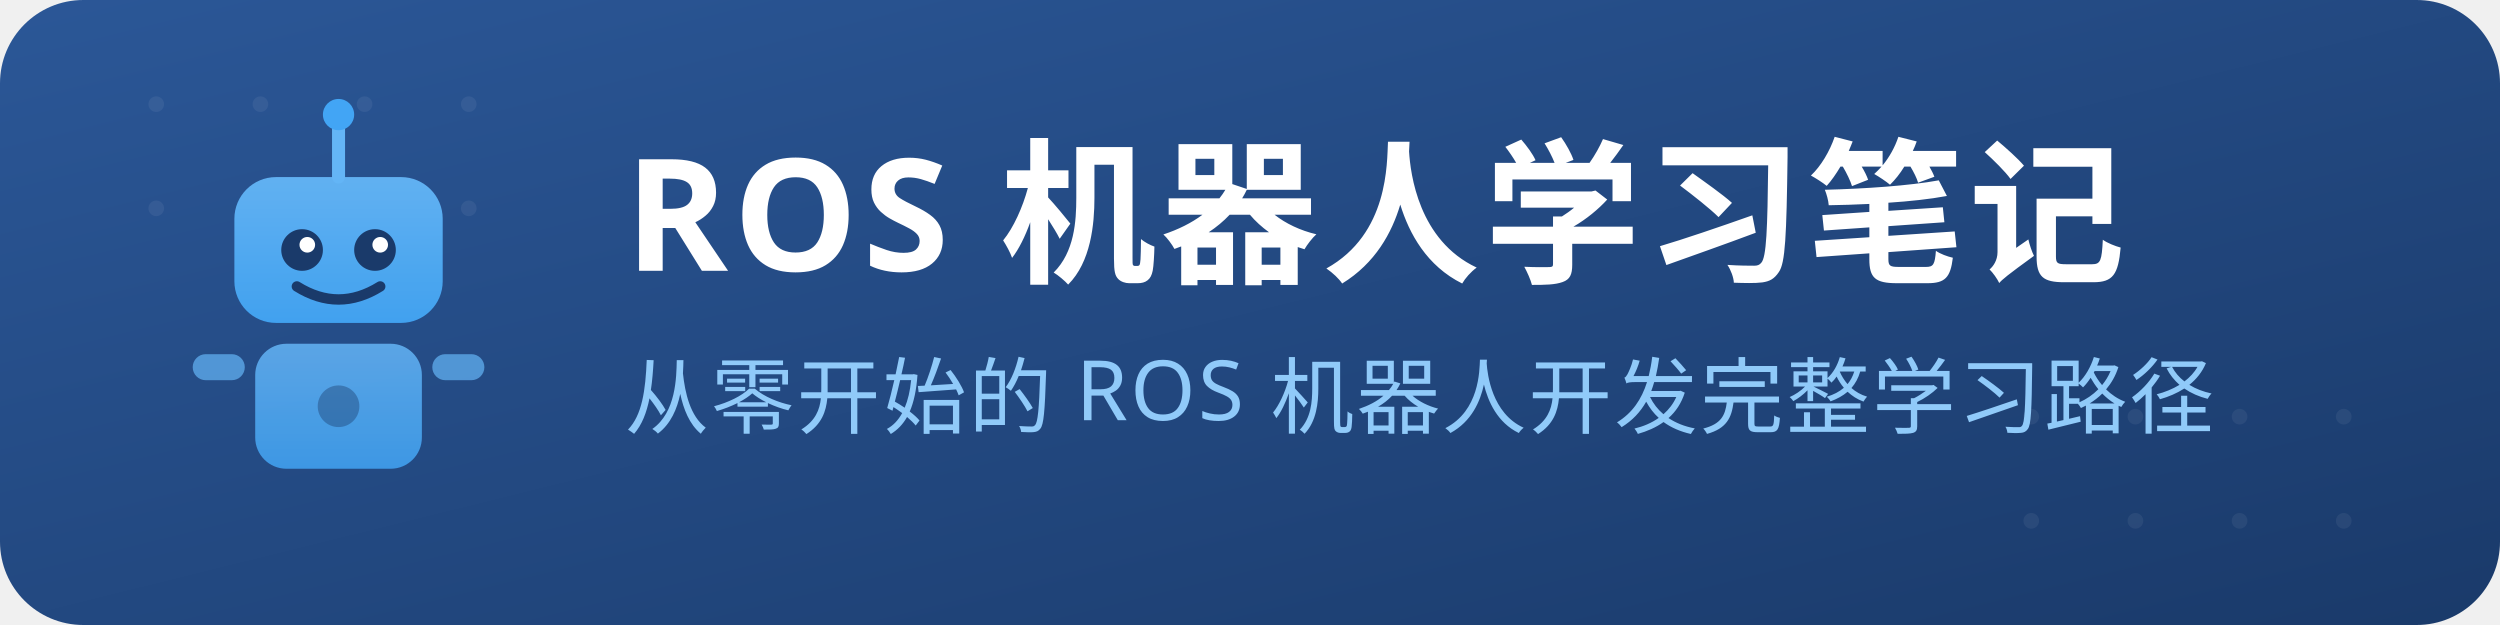
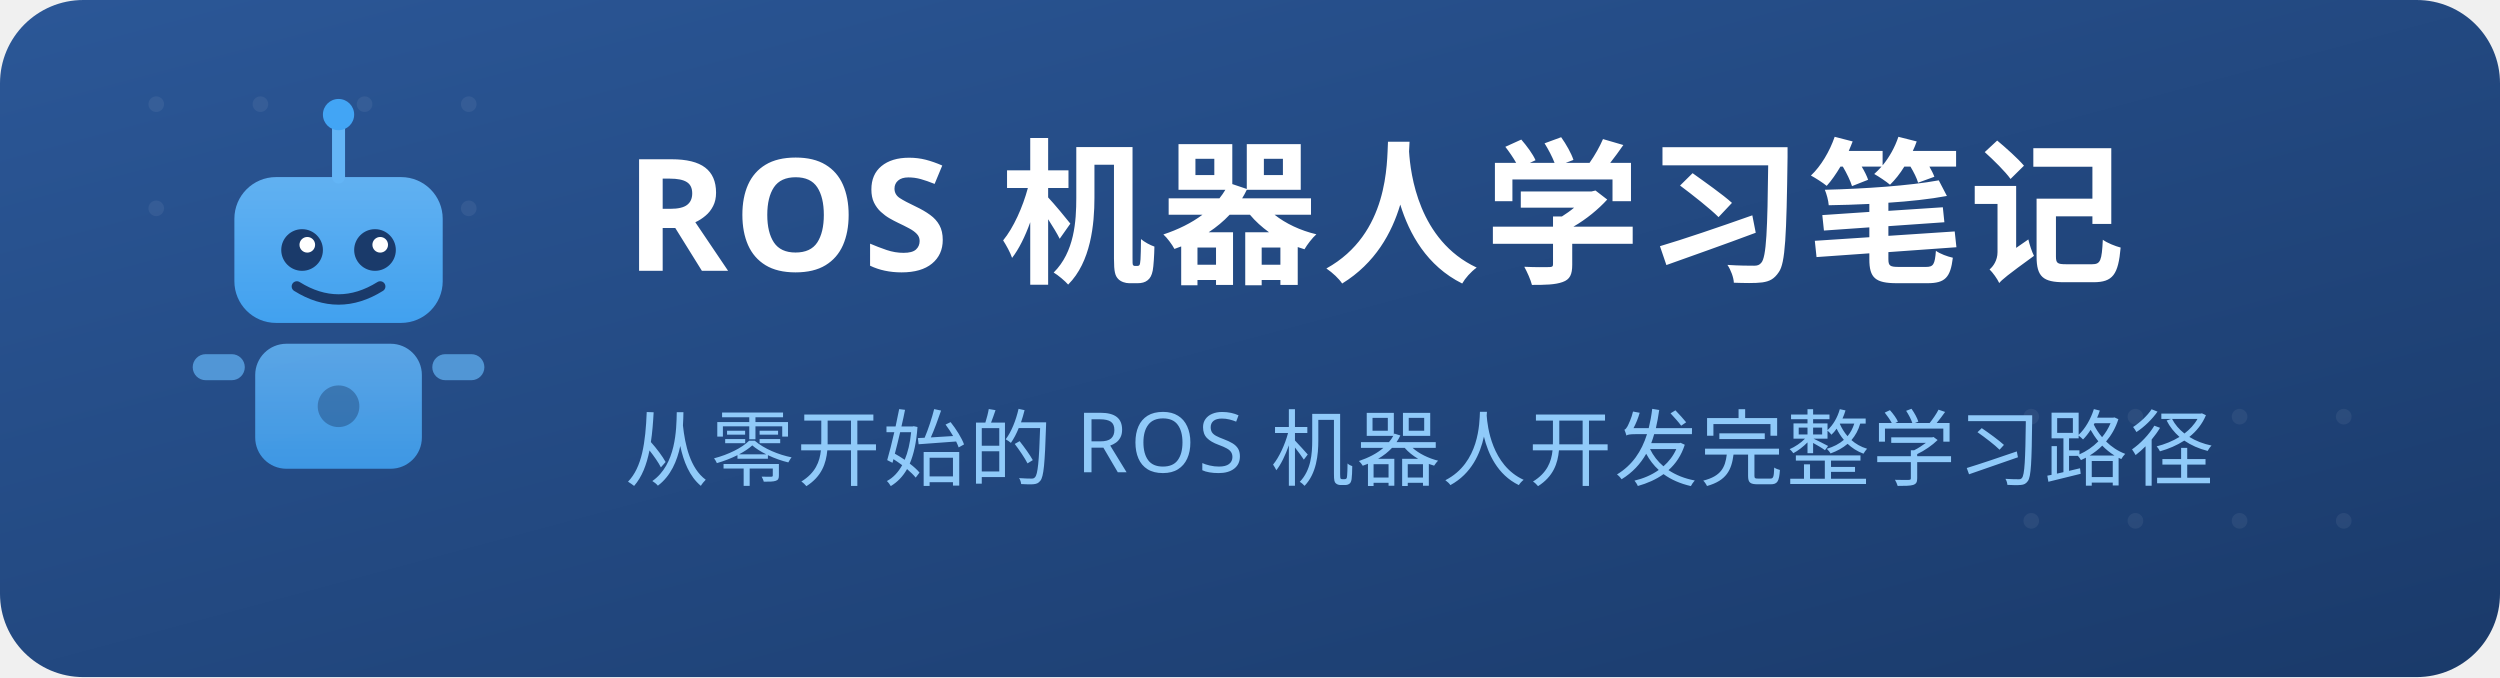
- <svg xmlns="http://www.w3.org/2000/svg" width="480" height="120" viewBox="0 0 480 120">
+ <svg xmlns="http://www.w3.org/2000/svg" width="480" height="130" viewBox="0 0 480 130">
  <defs>
    <linearGradient id="bg" x1="0%" y1="0%" x2="100%" y2="100%">
      <stop offset="0%" style="stop-color:#2b5797;stop-opacity:1" />
      <stop offset="100%" style="stop-color:#1a3a6a;stop-opacity:1" />
    </linearGradient>
    <linearGradient id="robot" x1="0%" y1="0%" x2="0%" y2="100%">
      <stop offset="0%" style="stop-color:#64b5f6;stop-opacity:1" />
      <stop offset="100%" style="stop-color:#42a5f5;stop-opacity:1" />
    </linearGradient>
  </defs>
-   <rect width="480" height="120" rx="16" fill="url(#bg)" />
+   <rect width="480" height="130" rx="16" fill="url(#bg)" />
  <g fill="#ffffff" fill-opacity="0.06">
    <circle cx="30" cy="20" r="1.5" />
    <circle cx="50" cy="20" r="1.5" />
    <circle cx="70" cy="20" r="1.5" />
    <circle cx="90" cy="20" r="1.5" />
    <circle cx="30" cy="40" r="1.5" />
    <circle cx="50" cy="40" r="1.5" />
    <circle cx="70" cy="40" r="1.5" />
    <circle cx="90" cy="40" r="1.5" />
    <circle cx="390" cy="80" r="1.5" />
    <circle cx="410" cy="80" r="1.5" />
    <circle cx="430" cy="80" r="1.5" />
    <circle cx="450" cy="80" r="1.5" />
    <circle cx="390" cy="100" r="1.5" />
    <circle cx="410" cy="100" r="1.5" />
    <circle cx="430" cy="100" r="1.5" />
    <circle cx="450" cy="100" r="1.5" />
  </g>
  <g transform="translate(35, 18)">
    <line x1="30" y1="5" x2="30" y2="16" stroke="#64b5f6" stroke-width="2.5" stroke-linecap="round" />
    <circle cx="30" cy="4" r="3" fill="#42a5f5" />
    <rect x="10" y="16" width="40" height="28" rx="8" fill="url(#robot)" opacity="0.95" />
    <circle cx="23" cy="30" r="4" fill="#1a3a6a" />
    <circle cx="37" cy="30" r="4" fill="#1a3a6a" />
    <circle cx="24" cy="29" r="1.5" fill="#fff" />
    <circle cx="38" cy="29" r="1.5" fill="#fff" />
    <path d="M22 37 Q30 42 38 37" stroke="#1a3a6a" stroke-width="2" fill="none" stroke-linecap="round" />
    <rect x="14" y="48" width="32" height="24" rx="6" fill="url(#robot)" opacity="0.85" />
    <circle cx="30" cy="60" r="4" fill="#1a3a6a" opacity="0.4" />
    <rect x="2" y="50" width="10" height="5" rx="2.5" fill="#64b5f6" opacity="0.7" />
    <rect x="48" y="50" width="10" height="5" rx="2.5" fill="#64b5f6" opacity="0.7" />
  </g>
  <text x="120" y="52" font-family="'Segoe UI','PingFang SC','Microsoft YaHei',system-ui,sans-serif" font-size="30" font-weight="700" fill="#ffffff" letter-spacing="1">ROS 机器人学习笔记</text>
-   <text x="120" y="82" font-family="'Segoe UI','PingFang SC','Microsoft YaHei',system-ui,sans-serif" font-size="16" fill="#90caf9" letter-spacing="0.5">从零开始的 ROS 机器人开发完整学习路径</text>
+   <text x="120" y="92" font-family="'Segoe UI','PingFang SC','Microsoft YaHei',system-ui,sans-serif" font-size="16" fill="#90caf9" letter-spacing="0.5">从零开始的 ROS 机器人开发完整学习路径</text>
</svg>
